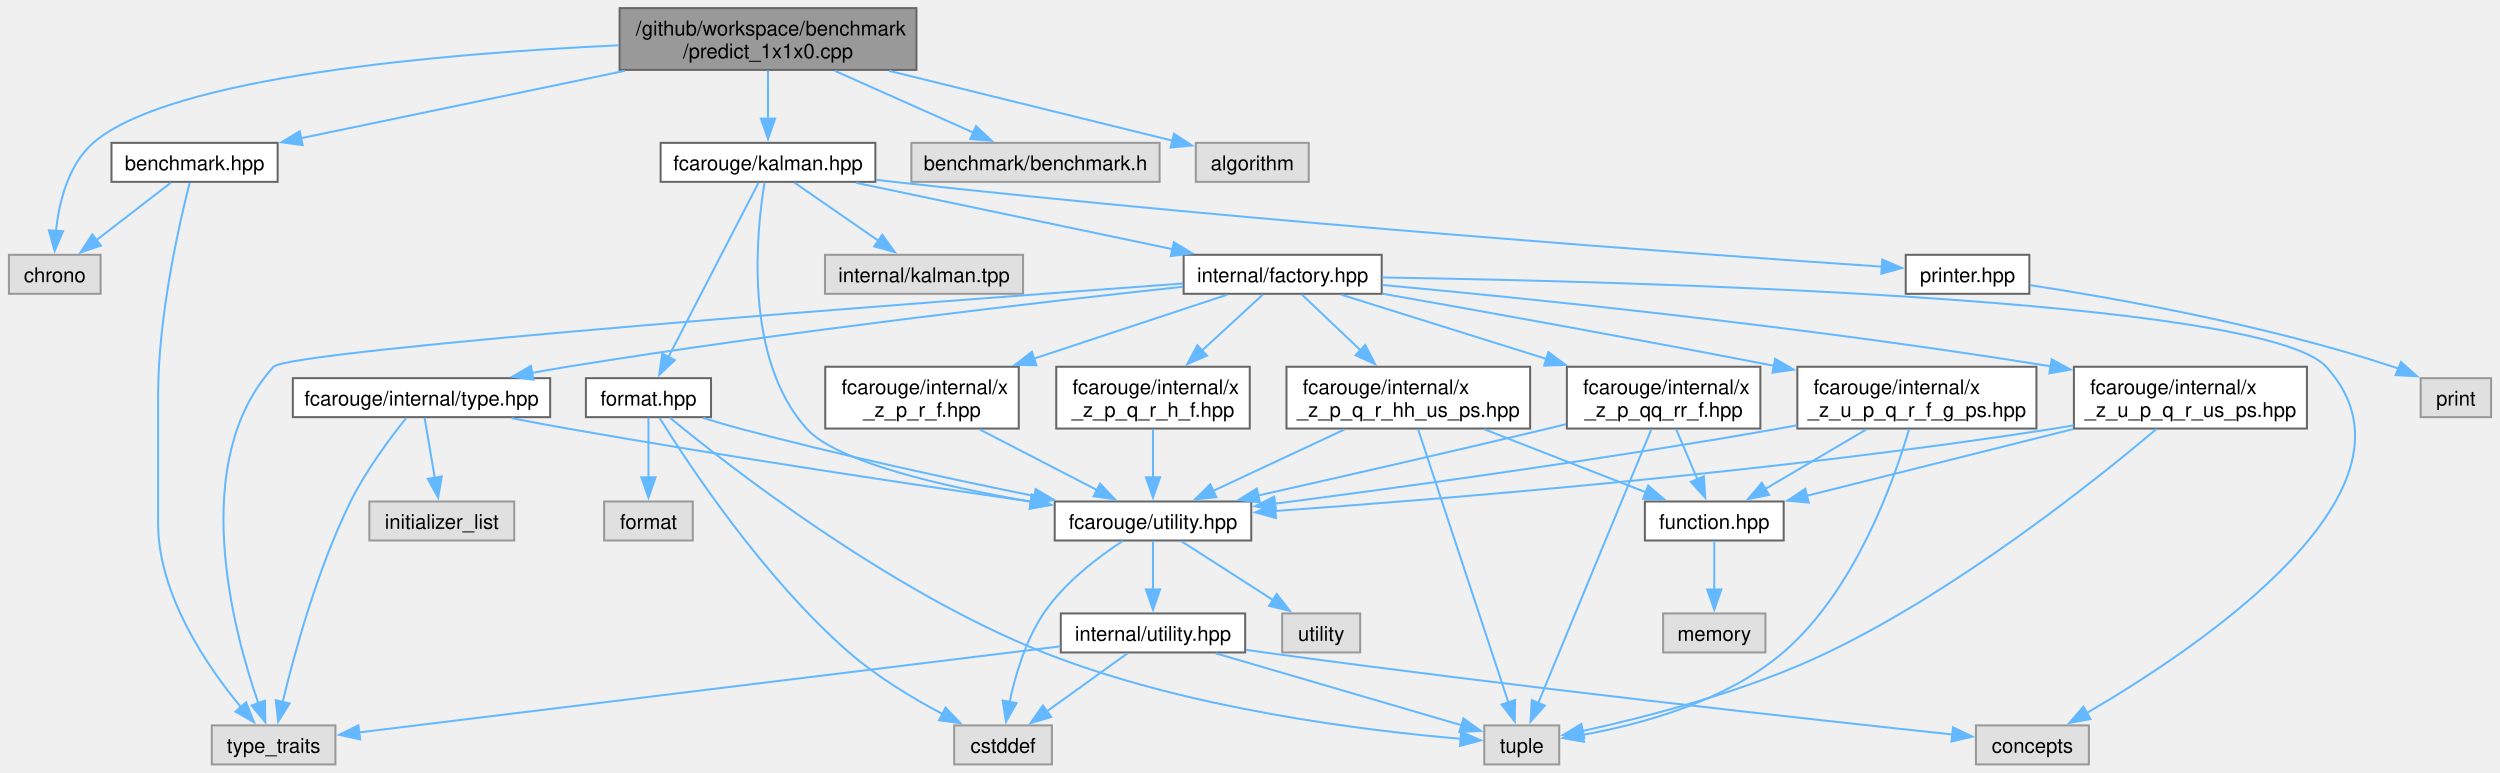
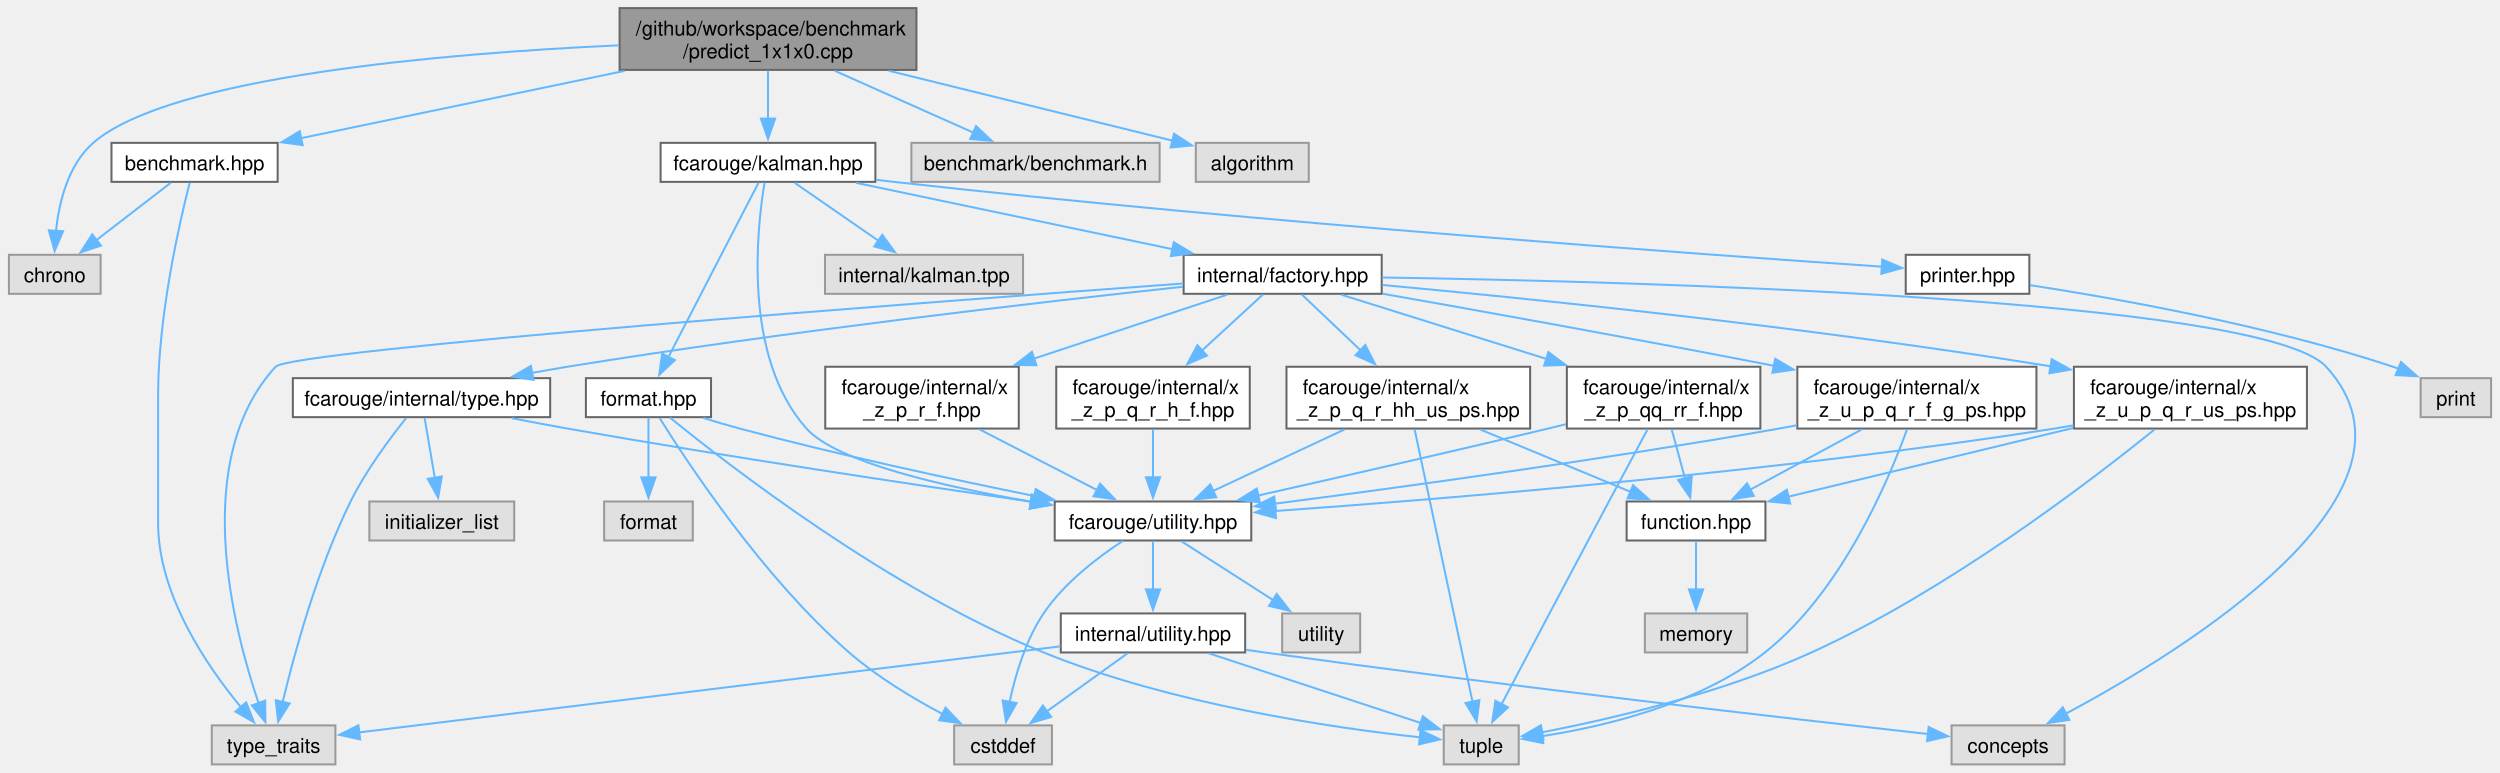
<svg xmlns="http://www.w3.org/2000/svg" xmlns:xlink="http://www.w3.org/1999/xlink" width="1233pt" height="381pt" viewBox="0.00 0.00 1233.00 381.25">
  <g id="graph0" class="graph" transform="scale(1 1) rotate(0) translate(4 377.25)">
    <g id="Node000001" class="node">
      <g id="a_Node000001">
        <a xlink:title=" ">
          <polygon fill="#999999" stroke="#666666" points="447.88,-373.25 301.38,-373.25 301.38,-342.75 447.88,-342.75 447.88,-373.25" />
          <text text-anchor="start" x="309.38" y="-359.75" font-family="Helvetica,sans-Serif" font-size="10.00">/github/workspace/benchmark</text>
          <text text-anchor="middle" x="374.62" y="-348.5" font-family="Helvetica,sans-Serif" font-size="10.00">/predict_1x1x0.cpp</text>
        </a>
      </g>
    </g>
    <g id="Node000002" class="node">
      <g id="a_Node000002">
        <a xlink:href="benchmark_8hpp.xhtml" target="_top" xlink:title="Benchmarking support.">
          <polygon fill="white" stroke="#666666" points="132.62,-306.75 50.62,-306.75 50.62,-287.5 132.62,-287.5 132.62,-306.75" />
          <text text-anchor="middle" x="91.62" y="-293.25" font-family="Helvetica,sans-Serif" font-size="10.00">benchmark.hpp</text>
        </a>
      </g>
    </g>
    <g id="edge1_Node000001_Node000002" class="edge">
      <g id="a_edge1_Node000001_Node000002">
        <a xlink:title=" ">
          <path fill="none" stroke="#63b8ff" d="M303.94,-342.3C254.39,-331.99 189.23,-318.43 144.23,-309.07" />
          <polygon fill="#63b8ff" stroke="#63b8ff" points="144.95,-305.64 134.45,-307.03 143.52,-312.5 144.95,-305.64" />
        </a>
      </g>
    </g>
    <g id="Node000003" class="node">
      <g id="a_Node000003">
        <a xlink:title=" ">
          <polygon fill="#e0e0e0" stroke="#999999" points="45.25,-251.5 0,-251.5 0,-232.25 45.25,-232.25 45.25,-251.5" />
          <text text-anchor="middle" x="22.62" y="-238" font-family="Helvetica,sans-Serif" font-size="10.00">chrono</text>
        </a>
      </g>
    </g>
    <g id="edge51_Node000001_Node000003" class="edge">
      <g id="a_edge51_Node000001_Node000003">
        <a xlink:title=" ">
          <path fill="none" stroke="#63b8ff" d="M300.97,-354.89C214.86,-350.92 79.29,-339.5 41.62,-306.75 29.2,-295.95 24.72,-277.41 23.19,-263.09" />
          <polygon fill="#63b8ff" stroke="#63b8ff" points="26.7,-263.14 22.57,-253.39 19.71,-263.59 26.7,-263.14" />
        </a>
      </g>
    </g>
    <g id="Node000005" class="node">
      <g id="a_Node000005">
        <a xlink:href="kalman_8hpp.xhtml" target="_top" xlink:title="The Kalman filter class and library top-level header.">
          <polygon fill="white" stroke="#666666" points="427.62,-306.75 321.62,-306.75 321.62,-287.5 427.62,-287.5 427.62,-306.75" />
          <text text-anchor="middle" x="374.62" y="-293.25" font-family="Helvetica,sans-Serif" font-size="10.00">fcarouge/kalman.hpp</text>
        </a>
      </g>
    </g>
    <g id="edge4_Node000001_Node000005" class="edge">
      <g id="a_edge4_Node000001_Node000005">
        <a xlink:title=" ">
          <path fill="none" stroke="#63b8ff" d="M374.62,-342.45C374.62,-335.21 374.62,-326.34 374.62,-318.44" />
          <polygon fill="#63b8ff" stroke="#63b8ff" points="378.13,-318.71 374.63,-308.71 371.13,-318.71 378.13,-318.71" />
        </a>
      </g>
    </g>
    <g id="Node000028" class="node">
      <g id="a_Node000028">
        <a xlink:title=" ">
          <polygon fill="#e0e0e0" stroke="#999999" points="567.88,-306.75 445.38,-306.75 445.38,-287.5 567.88,-287.5 567.88,-306.75" />
          <text text-anchor="middle" x="506.62" y="-293.25" font-family="Helvetica,sans-Serif" font-size="10.00">benchmark/benchmark.h</text>
        </a>
      </g>
    </g>
    <g id="edge49_Node000001_Node000028" class="edge">
      <g id="a_edge49_Node000001_Node000028">
        <a xlink:title=" ">
          <path fill="none" stroke="#63b8ff" d="M407.59,-342.3C428.57,-332.94 455.53,-320.91 476.03,-311.77" />
          <polygon fill="#63b8ff" stroke="#63b8ff" points="477.29,-315.04 485,-307.77 474.44,-308.65 477.29,-315.04" />
        </a>
      </g>
    </g>
    <g id="Node000029" class="node">
      <g id="a_Node000029">
        <a xlink:title=" ">
          <polygon fill="#e0e0e0" stroke="#999999" points="641.5,-306.75 585.75,-306.75 585.75,-287.5 641.5,-287.5 641.5,-306.75" />
          <text text-anchor="middle" x="613.62" y="-293.25" font-family="Helvetica,sans-Serif" font-size="10.00">algorithm</text>
        </a>
      </g>
    </g>
    <g id="edge50_Node000001_Node000029" class="edge">
      <g id="a_edge50_Node000001_Node000029">
        <a xlink:title=" ">
          <path fill="none" stroke="#63b8ff" d="M434.32,-342.3C478.05,-331.52 536.17,-317.2 574.22,-307.83" />
          <polygon fill="#63b8ff" stroke="#63b8ff" points="575.01,-311.24 583.88,-305.45 573.33,-304.45 575.01,-311.24" />
        </a>
      </g>
    </g>
    <g id="edge2_Node000002_Node000003" class="edge">
      <g id="a_edge2_Node000002_Node000003">
        <a xlink:title=" ">
          <path fill="none" stroke="#63b8ff" d="M79.92,-287.09C69.85,-279.32 55.08,-267.92 43.06,-258.65" />
          <polygon fill="#63b8ff" stroke="#63b8ff" points="45.41,-256.04 35.36,-252.7 41.13,-261.58 45.41,-256.04" />
        </a>
      </g>
    </g>
    <g id="Node000004" class="node">
      <g id="a_Node000004">
        <a xlink:title=" ">
          <polygon fill="#e0e0e0" stroke="#999999" points="161.12,-19.25 100.12,-19.25 100.12,0 161.12,0 161.12,-19.25" />
          <text text-anchor="middle" x="130.62" y="-5.75" font-family="Helvetica,sans-Serif" font-size="10.00">type_traits</text>
        </a>
      </g>
    </g>
    <g id="edge3_Node000002_Node000004" class="edge">
      <g id="a_edge3_Node000002_Node000004">
        <a xlink:title=" ">
          <path fill="none" stroke="#63b8ff" d="M89.2,-287.03C84.28,-267.8 73.62,-221.51 73.62,-182 73.62,-182 73.62,-182 73.62,-119.12 73.62,-83.67 97.77,-48.41 114.63,-28.1" />
          <polygon fill="#63b8ff" stroke="#63b8ff" points="117.07,-30.63 120.98,-20.79 111.78,-26.05 117.07,-30.63" />
        </a>
      </g>
    </g>
    <g id="Node000006" class="node">
      <g id="a_Node000006">
        <a xlink:href="format_8hpp.xhtml" target="_top" xlink:title="Formatting support for the Kalman filter.">
          <polygon fill="white" stroke="#666666" points="346.5,-190.62 284.75,-190.62 284.75,-171.38 346.5,-171.38 346.5,-190.62" />
          <text text-anchor="middle" x="315.62" y="-177.12" font-family="Helvetica,sans-Serif" font-size="10.00">format.hpp</text>
        </a>
      </g>
    </g>
    <g id="edge5_Node000005_Node000006" class="edge">
      <g id="a_edge5_Node000005_Node000006">
        <a xlink:title=" ">
          <path fill="none" stroke="#63b8ff" d="M370,-287.17C360.43,-268.67 338.31,-225.88 325.43,-200.96" />
          <polygon fill="#63b8ff" stroke="#63b8ff" points="328.63,-199.53 320.93,-192.26 322.41,-202.75 328.63,-199.53" />
        </a>
      </g>
    </g>
    <g id="Node000007" class="node">
      <g id="a_Node000007">
        <a xlink:href="utility_8hpp.xhtml" target="_top" xlink:title="The collection of utilities supporting the library.">
          <polygon fill="white" stroke="#666666" points="613.12,-129.75 516.12,-129.75 516.12,-110.5 613.12,-110.5 613.12,-129.75" />
          <text text-anchor="middle" x="564.62" y="-116.25" font-family="Helvetica,sans-Serif" font-size="10.00">fcarouge/utility.hpp</text>
        </a>
      </g>
    </g>
    <g id="edge47_Node000005_Node000007" class="edge">
      <g id="a_edge47_Node000005_Node000007">
        <a xlink:title=" ">
          <path fill="none" stroke="#63b8ff" d="M372.92,-287.17C369.05,-263.88 362.2,-200.86 393.62,-165.75 408.47,-149.17 461.38,-137.05 504.46,-129.66" />
          <polygon fill="#63b8ff" stroke="#63b8ff" points="504.95,-133.13 514.25,-128.04 503.81,-126.22 504.95,-133.13" />
        </a>
      </g>
    </g>
    <g id="Node000014" class="node">
      <g id="a_Node000014">
        <a xlink:href="factory_8hpp.xhtml" target="_top" xlink:title=" ">
          <polygon fill="white" stroke="#666666" points="677.5,-251.5 579.75,-251.5 579.75,-232.25 677.5,-232.25 677.5,-251.5" />
          <text text-anchor="middle" x="628.62" y="-238" font-family="Helvetica,sans-Serif" font-size="10.00">internal/factory.hpp</text>
        </a>
      </g>
    </g>
    <g id="edge17_Node000005_Node000014" class="edge">
      <g id="a_edge17_Node000005_Node000014">
        <a xlink:title=" ">
          <path fill="none" stroke="#63b8ff" d="M418,-287.03C461.2,-277.98 527.63,-264.05 574.31,-254.26" />
          <polygon fill="#63b8ff" stroke="#63b8ff" points="574.88,-257.72 583.95,-252.24 573.44,-250.87 574.88,-257.72" />
        </a>
      </g>
    </g>
    <g id="Node000025" class="node">
      <g id="a_Node000025">
        <a xlink:href="printer_8hpp.xhtml" target="_top" xlink:title="Filter decoration support for printing operations.">
          <polygon fill="white" stroke="#666666" points="997.12,-251.5 936.12,-251.5 936.12,-232.25 997.12,-232.25 997.12,-251.5" />
          <text text-anchor="middle" x="966.62" y="-238" font-family="Helvetica,sans-Serif" font-size="10.00">printer.hpp</text>
        </a>
      </g>
    </g>
    <g id="edge45_Node000005_Node000025" class="edge">
      <g id="a_edge45_Node000005_Node000025">
        <a xlink:title=" ">
          <path fill="none" stroke="#63b8ff" d="M428.04,-288.51C430.94,-288.15 433.82,-287.81 436.62,-287.5 617.77,-267.29 834.66,-251.72 924.49,-245.64" />
          <polygon fill="#63b8ff" stroke="#63b8ff" points="924.55,-249.15 934.29,-244.98 924.08,-242.16 924.55,-249.15" />
        </a>
      </g>
    </g>
    <g id="Node000027" class="node">
      <g id="a_Node000027">
        <a xlink:title=" ">
          <polygon fill="#e0e0e0" stroke="#999999" points="500.5,-251.5 402.75,-251.5 402.75,-232.25 500.5,-232.25 500.5,-251.5" />
          <text text-anchor="middle" x="451.62" y="-238" font-family="Helvetica,sans-Serif" font-size="10.00">internal/kalman.tpp</text>
        </a>
      </g>
    </g>
    <g id="edge48_Node000005_Node000027" class="edge">
      <g id="a_edge48_Node000005_Node000027">
        <a xlink:title=" ">
          <path fill="none" stroke="#63b8ff" d="M387.69,-287.09C399.08,-279.21 415.85,-267.61 429.36,-258.27" />
          <polygon fill="#63b8ff" stroke="#63b8ff" points="431.02,-261.38 437.25,-252.81 427.04,-255.62 431.02,-261.38" />
        </a>
      </g>
    </g>
    <g id="edge6_Node000006_Node000007" class="edge">
      <g id="a_edge6_Node000006_Node000007">
        <a xlink:title=" ">
          <path fill="none" stroke="#63b8ff" d="M342.63,-171.01C348.53,-169.17 354.77,-167.31 360.62,-165.75 409.29,-152.75 465.22,-140.72 506.19,-132.43" />
          <polygon fill="#63b8ff" stroke="#63b8ff" points="506.74,-135.89 515.85,-130.49 505.36,-129.03 506.74,-135.89" />
        </a>
      </g>
    </g>
    <g id="Node000010" class="node">
      <g id="a_Node000010">
        <a xlink:title=" ">
          <polygon fill="#e0e0e0" stroke="#999999" points="514.75,-19.25 466.5,-19.25 466.5,0 514.75,0 514.75,-19.25" />
          <text text-anchor="middle" x="490.62" y="-5.75" font-family="Helvetica,sans-Serif" font-size="10.00">cstddef</text>
        </a>
      </g>
    </g>
    <g id="edge14_Node000006_Node000010" class="edge">
      <g id="a_edge14_Node000006_Node000010">
        <a xlink:title=" ">
          <path fill="none" stroke="#63b8ff" d="M321.15,-170.91C334.83,-148.94 372.26,-92.07 414.62,-55.25 428.47,-43.22 446.02,-32.67 460.76,-24.85" />
          <polygon fill="#63b8ff" stroke="#63b8ff" points="462.25,-28.02 469.56,-20.35 459.07,-21.79 462.25,-28.02" />
        </a>
      </g>
    </g>
    <g id="Node000011" class="node">
      <g id="a_Node000011">
        <a xlink:title=" ">
-           <polygon fill="#e0e0e0" stroke="#999999" points="765.12,-19.25 728.12,-19.25 728.12,0 765.12,0 765.12,-19.25" />
-           <text text-anchor="middle" x="746.62" y="-5.75" font-family="Helvetica,sans-Serif" font-size="10.00">tuple</text>
+           <polygon fill="#e0e0e0" stroke="#999999" points="745.12,-19.25 708.12,-19.25 708.12,0 745.12,0 745.12,-19.25" />
+           <text text-anchor="middle" x="726.62" y="-5.75" font-family="Helvetica,sans-Serif" font-size="10.00">tuple</text>
        </a>
      </g>
    </g>
    <g id="edge16_Node000006_Node000011" class="edge">
      <g id="a_edge16_Node000006_Node000011">
        <a xlink:title=" ">
-           <path fill="none" stroke="#63b8ff" d="M326.23,-171.08C354.3,-147.96 433.68,-85.81 510.62,-55.25 581.24,-27.21 670.9,-16.48 716.71,-12.62" />
-           <polygon fill="#63b8ff" stroke="#63b8ff" points="716.69,-16.13 726.39,-11.86 716.15,-9.15 716.69,-16.13" />
+           <path fill="none" stroke="#63b8ff" d="M326.26,-171.15C354.4,-148.22 433.94,-86.45 510.62,-55.25 573.87,-29.52 653.81,-17.98 696.5,-13.35" />
+           <polygon fill="#63b8ff" stroke="#63b8ff" points="696.66,-16.85 706.25,-12.35 695.94,-9.89 696.66,-16.85" />
        </a>
      </g>
    </g>
    <g id="Node000013" class="node">
      <g id="a_Node000013">
        <a xlink:title=" ">
          <polygon fill="#e0e0e0" stroke="#999999" points="337.5,-129.75 293.75,-129.75 293.75,-110.5 337.5,-110.5 337.5,-129.75" />
          <text text-anchor="middle" x="315.62" y="-116.25" font-family="Helvetica,sans-Serif" font-size="10.00">format</text>
        </a>
      </g>
    </g>
    <g id="edge15_Node000006_Node000013" class="edge">
      <g id="a_edge15_Node000006_Node000013">
        <a xlink:title=" ">
          <path fill="none" stroke="#63b8ff" d="M315.62,-171.06C315.62,-163.28 315.62,-151.7 315.62,-141.66" />
          <polygon fill="#63b8ff" stroke="#63b8ff" points="319.13,-141.66 315.63,-131.66 312.13,-141.66 319.13,-141.66" />
        </a>
      </g>
    </g>
    <g id="Node000008" class="node">
      <g id="a_Node000008">
        <a xlink:href="internal_2utility_8hpp.xhtml" target="_top" xlink:title=" ">
          <polygon fill="white" stroke="#666666" points="610.12,-74.5 519.12,-74.5 519.12,-55.25 610.12,-55.25 610.12,-74.5" />
          <text text-anchor="middle" x="564.62" y="-61" font-family="Helvetica,sans-Serif" font-size="10.00">internal/utility.hpp</text>
        </a>
      </g>
    </g>
    <g id="edge7_Node000007_Node000008" class="edge">
      <g id="a_edge7_Node000007_Node000008">
        <a xlink:title=" ">
          <path fill="none" stroke="#63b8ff" d="M564.62,-110.33C564.62,-103.82 564.62,-94.67 564.62,-86.37" />
          <polygon fill="#63b8ff" stroke="#63b8ff" points="568.13,-86.37 564.63,-76.37 561.13,-86.37 568.13,-86.37" />
        </a>
      </g>
    </g>
    <g id="edge12_Node000007_Node000010" class="edge">
      <g id="a_edge12_Node000007_Node000010">
        <a xlink:title=" ">
          <path fill="none" stroke="#63b8ff" d="M549.75,-110.3C537.59,-102.36 520.8,-89.64 510.62,-74.5 501.78,-61.34 496.68,-44.07 493.85,-30.81" />
          <polygon fill="#63b8ff" stroke="#63b8ff" points="497.31,-30.27 492.06,-21.07 490.43,-31.54 497.31,-30.27" />
        </a>
      </g>
    </g>
    <g id="Node000012" class="node">
      <g id="a_Node000012">
        <a xlink:title=" ">
          <polygon fill="#e0e0e0" stroke="#999999" points="666.88,-74.5 628.38,-74.5 628.38,-55.25 666.88,-55.25 666.88,-74.5" />
          <text text-anchor="middle" x="647.62" y="-61" font-family="Helvetica,sans-Serif" font-size="10.00">utility</text>
        </a>
      </g>
    </g>
    <g id="edge13_Node000007_Node000012" class="edge">
      <g id="a_edge13_Node000007_Node000012">
        <a xlink:title=" ">
          <path fill="none" stroke="#63b8ff" d="M578.7,-110.09C591.11,-102.14 609.42,-90.39 624.05,-81" />
          <polygon fill="#63b8ff" stroke="#63b8ff" points="625.68,-84.12 632.2,-75.77 621.9,-78.22 625.68,-84.12" />
        </a>
      </g>
    </g>
    <g id="edge11_Node000008_Node000004" class="edge">
      <g id="a_edge11_Node000008_Node000004">
        <a xlink:title=" ">
          <path fill="none" stroke="#63b8ff" d="M519,-58.28C434.47,-47.91 254.69,-25.85 172.82,-15.8" />
          <polygon fill="#63b8ff" stroke="#63b8ff" points="173.33,-12.34 162.98,-14.59 172.48,-19.29 173.33,-12.34" />
        </a>
      </g>
    </g>
    <g id="Node000009" class="node">
      <g id="a_Node000009">
        <a xlink:title=" ">
-           <polygon fill="#e0e0e0" stroke="#999999" points="1026.5,-19.25 970.75,-19.25 970.75,0 1026.5,0 1026.5,-19.25" />
-           <text text-anchor="middle" x="998.62" y="-5.75" font-family="Helvetica,sans-Serif" font-size="10.00">concepts</text>
+           <polygon fill="#e0e0e0" stroke="#999999" points="1014.5,-19.25 958.75,-19.25 958.75,0 1014.5,0 1014.5,-19.25" />
+           <text text-anchor="middle" x="986.62" y="-5.75" font-family="Helvetica,sans-Serif" font-size="10.00">concepts</text>
        </a>
      </g>
    </g>
    <g id="edge8_Node000008_Node000009" class="edge">
      <g id="a_edge8_Node000008_Node000009">
        <a xlink:title=" ">
-           <path fill="none" stroke="#63b8ff" d="M610.52,-56.54C613.6,-56.09 616.66,-55.66 619.62,-55.25 743.41,-38.26 890.5,-22.09 959.38,-14.74" />
-           <polygon fill="#63b8ff" stroke="#63b8ff" points="959.45,-18.26 969.02,-13.72 958.71,-11.3 959.45,-18.26" />
+           <path fill="none" stroke="#63b8ff" d="M610.52,-56.56C613.6,-56.1 616.66,-55.66 619.62,-55.25 738.67,-38.68 879.92,-22.48 947.2,-14.97" />
+           <polygon fill="#63b8ff" stroke="#63b8ff" points="947.44,-18.46 956.99,-13.88 946.67,-11.5 947.44,-18.46" />
        </a>
      </g>
    </g>
    <g id="edge9_Node000008_Node000010" class="edge">
      <g id="a_edge9_Node000008_Node000010">
        <a xlink:title=" ">
          <path fill="none" stroke="#63b8ff" d="M552.07,-54.84C541.16,-46.99 525.12,-35.45 512.16,-26.12" />
          <polygon fill="#63b8ff" stroke="#63b8ff" points="514.38,-23.41 504.22,-20.41 510.29,-29.09 514.38,-23.41" />
        </a>
      </g>
    </g>
    <g id="edge10_Node000008_Node000011" class="edge">
      <g id="a_edge10_Node000008_Node000011">
        <a xlink:title=" ">
-           <path fill="none" stroke="#63b8ff" d="M595.5,-54.84C629.43,-44.91 683.54,-29.08 716.98,-19.3" />
-           <polygon fill="#63b8ff" stroke="#63b8ff" points="717.81,-22.7 726.42,-16.54 715.84,-15.99 717.81,-22.7" />
+           <path fill="none" stroke="#63b8ff" d="M592.11,-54.84C621.24,-45.26 667.1,-30.19 697.02,-20.36" />
+           <polygon fill="#63b8ff" stroke="#63b8ff" points="697.8,-23.79 706.2,-17.34 695.61,-17.14 697.8,-23.79" />
        </a>
      </g>
    </g>
    <g id="edge44_Node000014_Node000004" class="edge">
      <g id="a_edge44_Node000014_Node000004">
        <a xlink:title=" ">
-           <path fill="none" stroke="#63b8ff" d="M579.47,-237.34C455.27,-228.31 138.16,-204.49 130.62,-196.25 88.44,-150.11 110.19,-67.3 123.2,-29.89" />
-           <polygon fill="#63b8ff" stroke="#63b8ff" points="126.35,-31.46 126.51,-20.87 119.78,-29.06 126.35,-31.46" />
+           <path fill="none" stroke="#63b8ff" d="M579.57,-237.34C455.62,-228.3 139.16,-204.45 131.62,-196.25 89.31,-150.22 110.56,-67.35 123.33,-29.91" />
+           <polygon fill="#63b8ff" stroke="#63b8ff" points="126.49,-31.48 126.57,-20.88 119.9,-29.11 126.49,-31.48" />
        </a>
      </g>
    </g>
    <g id="edge43_Node000014_Node000009" class="edge">
      <g id="a_edge43_Node000014_Node000009">
        <a xlink:title=" ">
-           <path fill="none" stroke="#63b8ff" d="M677.65,-240.31C800.23,-238.39 1112.5,-230.19 1143.62,-196.25 1198.54,-136.37 1080.86,-57.62 1025.43,-25.36" />
-           <polygon fill="#63b8ff" stroke="#63b8ff" points="1027.28,-22.39 1016.86,-20.47 1023.81,-28.47 1027.28,-22.39" />
+           <path fill="none" stroke="#63b8ff" d="M677.65,-240.31C800.23,-238.39 1112.5,-230.19 1143.62,-196.25 1200.41,-134.33 1073.97,-56.48 1014.91,-24.9" />
+           <polygon fill="#63b8ff" stroke="#63b8ff" points="1016.87,-21.98 1006.39,-20.43 1013.62,-28.18 1016.87,-21.98" />
        </a>
      </g>
    </g>
    <g id="Node000015" class="node">
      <g id="a_Node000015">
        <a xlink:href="type_8hpp.xhtml" target="_top" xlink:title=" ">
          <polygon fill="white" stroke="#666666" points="267.12,-190.62 140.12,-190.62 140.12,-171.38 267.12,-171.38 267.12,-190.62" />
          <text text-anchor="middle" x="203.62" y="-177.12" font-family="Helvetica,sans-Serif" font-size="10.00">fcarouge/internal/type.hpp</text>
        </a>
      </g>
    </g>
    <g id="edge18_Node000014_Node000015" class="edge">
      <g id="a_edge18_Node000014_Node000015">
        <a xlink:title=" ">
          <path fill="none" stroke="#63b8ff" d="M579.36,-235.74C510.99,-228.37 383.56,-213.73 275.62,-196.25 269.95,-195.33 264.04,-194.29 258.16,-193.21" />
          <polygon fill="#63b8ff" stroke="#63b8ff" points="258.9,-189.79 248.43,-191.36 257.6,-196.66 258.9,-189.79" />
        </a>
      </g>
    </g>
    <g id="Node000017" class="node">
      <g id="a_Node000017">
        <a xlink:href="x__z__p__q__r__h__f_8hpp.xhtml" target="_top" xlink:title=" ">
          <polygon fill="white" stroke="#666666" points="612.38,-196.25 516.88,-196.25 516.88,-165.75 612.38,-165.75 612.38,-196.25" />
          <text text-anchor="start" x="524.88" y="-182.75" font-family="Helvetica,sans-Serif" font-size="10.00">fcarouge/internal/x</text>
          <text text-anchor="middle" x="564.62" y="-171.5" font-family="Helvetica,sans-Serif" font-size="10.00">_z_p_q_r_h_f.hpp</text>
        </a>
      </g>
    </g>
    <g id="edge22_Node000014_Node000017" class="edge">
      <g id="a_edge22_Node000014_Node000017">
        <a xlink:title=" ">
          <path fill="none" stroke="#63b8ff" d="M618.9,-231.93C610.93,-224.59 599.28,-213.88 588.82,-204.26" />
          <polygon fill="#63b8ff" stroke="#63b8ff" points="591.27,-201.75 581.54,-197.56 586.53,-206.9 591.27,-201.75" />
        </a>
      </g>
    </g>
    <g id="Node000018" class="node">
      <g id="a_Node000018">
        <a xlink:href="x__z__p__q__r__hh__us__ps_8hpp.xhtml" target="_top" xlink:title=" ">
          <polygon fill="white" stroke="#666666" points="750.75,-196.25 630.5,-196.25 630.5,-165.75 750.75,-165.75 750.75,-196.25" />
          <text text-anchor="start" x="638.5" y="-182.75" font-family="Helvetica,sans-Serif" font-size="10.00">fcarouge/internal/x</text>
          <text text-anchor="middle" x="690.62" y="-171.5" font-family="Helvetica,sans-Serif" font-size="10.00">_z_p_q_r_hh_us_ps.hpp</text>
        </a>
      </g>
    </g>
    <g id="edge24_Node000014_Node000018" class="edge">
      <g id="a_edge24_Node000014_Node000018">
        <a xlink:title=" ">
          <path fill="none" stroke="#63b8ff" d="M638.04,-231.93C645.77,-224.59 657.05,-213.88 667.18,-204.26" />
          <polygon fill="#63b8ff" stroke="#63b8ff" points="669.38,-207 674.22,-197.57 664.56,-201.92 669.38,-207" />
        </a>
      </g>
    </g>
    <g id="Node000021" class="node">
      <g id="a_Node000021">
        <a xlink:href="x__z__p__qq__rr__f_8hpp.xhtml" target="_top" xlink:title=" ">
          <polygon fill="white" stroke="#666666" points="864.38,-196.25 768.88,-196.25 768.88,-165.75 864.38,-165.75 864.38,-196.25" />
          <text text-anchor="start" x="776.88" y="-182.75" font-family="Helvetica,sans-Serif" font-size="10.00">fcarouge/internal/x</text>
          <text text-anchor="middle" x="816.62" y="-171.5" font-family="Helvetica,sans-Serif" font-size="10.00">_z_p_qq_rr_f.hpp</text>
        </a>
      </g>
    </g>
    <g id="edge29_Node000014_Node000021" class="edge">
      <g id="a_edge29_Node000014_Node000021">
        <a xlink:title=" ">
          <path fill="none" stroke="#63b8ff" d="M657.59,-231.8C684.54,-223.36 725.49,-210.54 759.08,-200.02" />
          <polygon fill="#63b8ff" stroke="#63b8ff" points="759.76,-203.48 768.26,-197.15 757.67,-196.8 759.76,-203.48" />
        </a>
      </g>
    </g>
    <g id="Node000022" class="node">
      <g id="a_Node000022">
        <a xlink:href="x__z__p__r__f_8hpp.xhtml" target="_top" xlink:title=" ">
          <polygon fill="white" stroke="#666666" points="498.38,-196.25 402.88,-196.25 402.88,-165.75 498.38,-165.75 498.38,-196.25" />
          <text text-anchor="start" x="410.88" y="-182.75" font-family="Helvetica,sans-Serif" font-size="10.00">fcarouge/internal/x</text>
          <text text-anchor="middle" x="450.62" y="-171.5" font-family="Helvetica,sans-Serif" font-size="10.00">_z_p_r_f.hpp</text>
        </a>
      </g>
    </g>
    <g id="edge33_Node000014_Node000022" class="edge">
      <g id="a_edge33_Node000014_Node000022">
        <a xlink:title=" ">
          <path fill="none" stroke="#63b8ff" d="M601.2,-231.8C575.9,-223.44 537.59,-210.76 505.94,-200.29" />
          <polygon fill="#63b8ff" stroke="#63b8ff" points="507.08,-196.99 496.49,-197.17 504.88,-203.63 507.08,-196.99" />
        </a>
      </g>
    </g>
    <g id="Node000023" class="node">
      <g id="a_Node000023">
        <a xlink:href="x__z__u__p__q__r__f__g__ps_8hpp.xhtml" target="_top" xlink:title=" ">
          <polygon fill="white" stroke="#666666" points="1000.62,-196.25 882.62,-196.25 882.62,-165.75 1000.62,-165.75 1000.62,-196.25" />
          <text text-anchor="start" x="890.62" y="-182.75" font-family="Helvetica,sans-Serif" font-size="10.00">fcarouge/internal/x</text>
          <text text-anchor="middle" x="941.62" y="-171.5" font-family="Helvetica,sans-Serif" font-size="10.00">_z_u_p_q_r_f_g_ps.hpp</text>
        </a>
      </g>
    </g>
    <g id="edge35_Node000014_Node000023" class="edge">
      <g id="a_edge35_Node000014_Node000023">
        <a xlink:title=" ">
          <path fill="none" stroke="#63b8ff" d="M677.97,-232.28C725.08,-223.99 798.36,-210.86 871.11,-196.71" />
          <polygon fill="#63b8ff" stroke="#63b8ff" points="871.68,-200.17 880.82,-194.82 870.33,-193.3 871.68,-200.17" />
        </a>
      </g>
    </g>
    <g id="Node000024" class="node">
      <g id="a_Node000024">
        <a xlink:href="x__z__u__p__q__r__us__ps_8hpp.xhtml" target="_top" xlink:title=" ">
          <polygon fill="white" stroke="#666666" points="1134.12,-196.25 1019.12,-196.25 1019.12,-165.75 1134.12,-165.75 1134.12,-196.25" />
          <text text-anchor="start" x="1027.12" y="-182.75" font-family="Helvetica,sans-Serif" font-size="10.00">fcarouge/internal/x</text>
          <text text-anchor="middle" x="1076.62" y="-171.5" font-family="Helvetica,sans-Serif" font-size="10.00">_z_u_p_q_r_us_ps.hpp</text>
        </a>
      </g>
    </g>
    <g id="edge39_Node000014_Node000024" class="edge">
      <g id="a_edge39_Node000014_Node000024">
        <a xlink:title=" ">
          <path fill="none" stroke="#63b8ff" d="M677.85,-236.59C748.51,-230.1 883,-216.56 1007.69,-196.46" />
          <polygon fill="#63b8ff" stroke="#63b8ff" points="1008.15,-199.93 1017.45,-194.87 1007.02,-193.02 1008.15,-199.93" />
        </a>
      </g>
    </g>
    <g id="edge21_Node000015_Node000004" class="edge">
      <g id="a_edge21_Node000015_Node000004">
        <a xlink:title=" ">
          <path fill="none" stroke="#63b8ff" d="M196.02,-170.9C188.24,-161.21 176.25,-145.19 168.62,-129.75 152.26,-96.6 140.85,-54.83 135.05,-30.59" />
          <polygon fill="#63b8ff" stroke="#63b8ff" points="138.52,-30.08 132.87,-21.12 131.7,-31.65 138.52,-30.08" />
        </a>
      </g>
    </g>
    <g id="edge19_Node000015_Node000007" class="edge">
      <g id="a_edge19_Node000015_Node000007">
        <a xlink:title=" ">
          <path fill="none" stroke="#63b8ff" d="M248.12,-170.89C257.21,-169.11 266.71,-167.32 275.62,-165.75 354.49,-151.86 445.89,-138.15 504.43,-129.66" />
          <polygon fill="#63b8ff" stroke="#63b8ff" points="504.79,-133.15 514.19,-128.26 503.79,-126.22 504.79,-133.15" />
        </a>
      </g>
    </g>
    <g id="Node000016" class="node">
      <g id="a_Node000016">
        <a xlink:title=" ">
          <polygon fill="#e0e0e0" stroke="#999999" points="249.38,-129.75 177.88,-129.75 177.88,-110.5 249.38,-110.5 249.38,-129.75" />
          <text text-anchor="middle" x="213.62" y="-116.25" font-family="Helvetica,sans-Serif" font-size="10.00">initializer_list</text>
        </a>
      </g>
    </g>
    <g id="edge20_Node000015_Node000016" class="edge">
      <g id="a_edge20_Node000015_Node000016">
        <a xlink:title=" ">
          <path fill="none" stroke="#63b8ff" d="M205.14,-171.06C206.48,-163.19 208.47,-151.45 210.19,-141.32" />
          <polygon fill="#63b8ff" stroke="#63b8ff" points="213.61,-142.09 211.84,-131.64 206.71,-140.92 213.61,-142.09" />
        </a>
      </g>
    </g>
    <g id="edge23_Node000017_Node000007" class="edge">
      <g id="a_edge23_Node000017_Node000007">
        <a xlink:title=" ">
          <path fill="none" stroke="#63b8ff" d="M564.62,-165.45C564.62,-158.21 564.62,-149.34 564.62,-141.44" />
          <polygon fill="#63b8ff" stroke="#63b8ff" points="568.13,-141.71 564.63,-131.71 561.13,-141.71 568.13,-141.71" />
        </a>
      </g>
    </g>
    <g id="edge25_Node000018_Node000007" class="edge">
      <g id="a_edge25_Node000018_Node000007">
        <a xlink:title=" ">
          <path fill="none" stroke="#63b8ff" d="M659.15,-165.3C639.32,-156.03 613.87,-144.13 594.37,-135.02" />
          <polygon fill="#63b8ff" stroke="#63b8ff" points="595.86,-131.86 585.32,-130.79 592.9,-138.2 595.86,-131.86" />
        </a>
      </g>
    </g>
    <g id="edge28_Node000018_Node000011" class="edge">
      <g id="a_edge28_Node000018_Node000011">
        <a xlink:title=" ">
-           <path fill="none" stroke="#63b8ff" d="M695.5,-165.27C705.59,-134.74 728.79,-64.58 740.13,-30.26" />
-           <polygon fill="#63b8ff" stroke="#63b8ff" points="743.32,-31.77 743.14,-21.17 736.68,-29.57 743.32,-31.77" />
+           <path fill="none" stroke="#63b8ff" d="M693.76,-165.27C700.22,-134.87 715.03,-65.19 722.36,-30.71" />
+           <polygon fill="#63b8ff" stroke="#63b8ff" points="725.72,-31.72 724.37,-21.22 718.87,-30.27 725.72,-31.72" />
        </a>
      </g>
    </g>
    <g id="Node000019" class="node">
      <g id="a_Node000019">
        <a xlink:href="function_8hpp.xhtml" target="_top" xlink:title=" ">
-           <polygon fill="white" stroke="#666666" points="875.88,-129.75 807.38,-129.75 807.38,-110.5 875.88,-110.5 875.88,-129.75" />
-           <text text-anchor="middle" x="841.62" y="-116.25" font-family="Helvetica,sans-Serif" font-size="10.00">function.hpp</text>
+           <polygon fill="white" stroke="#666666" points="866.88,-129.75 798.38,-129.75 798.38,-110.5 866.88,-110.5 866.88,-129.75" />
+           <text text-anchor="middle" x="832.62" y="-116.25" font-family="Helvetica,sans-Serif" font-size="10.00">function.hpp</text>
        </a>
      </g>
    </g>
    <g id="edge26_Node000018_Node000019" class="edge">
      <g id="a_edge26_Node000018_Node000019">
        <a xlink:title=" ">
-           <path fill="none" stroke="#63b8ff" d="M728.34,-165.3C752.77,-155.77 784.32,-143.47 807.92,-134.27" />
-           <polygon fill="#63b8ff" stroke="#63b8ff" points="809.01,-137.6 817.06,-130.7 806.47,-131.08 809.01,-137.6" />
+           <path fill="none" stroke="#63b8ff" d="M726.09,-165.3C748.86,-155.85 778.2,-143.69 800.32,-134.52" />
+           <polygon fill="#63b8ff" stroke="#63b8ff" points="801.55,-137.8 809.45,-130.73 798.87,-131.33 801.55,-137.8" />
        </a>
      </g>
    </g>
    <g id="Node000020" class="node">
      <g id="a_Node000020">
        <a xlink:title=" ">
-           <polygon fill="#e0e0e0" stroke="#999999" points="866.88,-74.5 816.38,-74.5 816.38,-55.25 866.88,-55.25 866.88,-74.5" />
-           <text text-anchor="middle" x="841.62" y="-61" font-family="Helvetica,sans-Serif" font-size="10.00">memory</text>
+           <polygon fill="#e0e0e0" stroke="#999999" points="857.88,-74.5 807.38,-74.5 807.38,-55.25 857.88,-55.25 857.88,-74.5" />
+           <text text-anchor="middle" x="832.62" y="-61" font-family="Helvetica,sans-Serif" font-size="10.00">memory</text>
        </a>
      </g>
    </g>
    <g id="edge27_Node000019_Node000020" class="edge">
      <g id="a_edge27_Node000019_Node000020">
        <a xlink:title=" ">
-           <path fill="none" stroke="#63b8ff" d="M841.62,-110.33C841.62,-103.82 841.62,-94.67 841.62,-86.37" />
-           <polygon fill="#63b8ff" stroke="#63b8ff" points="845.13,-86.37 841.63,-76.37 838.13,-86.37 845.13,-86.37" />
+           <path fill="none" stroke="#63b8ff" d="M832.62,-110.33C832.62,-103.82 832.62,-94.67 832.62,-86.37" />
+           <polygon fill="#63b8ff" stroke="#63b8ff" points="836.13,-86.37 832.63,-76.37 829.13,-86.37 836.13,-86.37" />
        </a>
      </g>
    </g>
    <g id="edge30_Node000021_Node000007" class="edge">
      <g id="a_edge30_Node000021_Node000007">
        <a xlink:title=" ">
          <path fill="none" stroke="#63b8ff" d="M768.44,-167.88C765.46,-167.15 762.5,-166.44 759.62,-165.75 711.21,-154.16 655.87,-141.56 616.55,-132.71" />
          <polygon fill="#63b8ff" stroke="#63b8ff" points="617.39,-129.31 606.87,-130.54 615.86,-136.14 617.39,-129.31" />
        </a>
      </g>
    </g>
    <g id="edge32_Node000021_Node000011" class="edge">
      <g id="a_edge32_Node000021_Node000011">
        <a xlink:title=" ">
-           <path fill="none" stroke="#63b8ff" d="M810.54,-165.27C797.92,-134.74 768.92,-64.58 754.74,-30.26" />
-           <polygon fill="#63b8ff" stroke="#63b8ff" points="758.02,-29.04 750.97,-21.13 751.55,-31.71 758.02,-29.04" />
+           <path fill="none" stroke="#63b8ff" d="M808.8,-165.5C803.4,-155.47 796.05,-141.81 789.62,-129.75 770.8,-94.44 749.01,-53.15 736.62,-29.62" />
+           <polygon fill="#63b8ff" stroke="#63b8ff" points="739.81,-28.16 732.05,-20.94 733.61,-31.42 739.81,-28.16" />
        </a>
      </g>
    </g>
    <g id="edge31_Node000021_Node000019" class="edge">
      <g id="a_edge31_Node000021_Node000019">
        <a xlink:title=" ">
-           <path fill="none" stroke="#63b8ff" d="M822.8,-165.45C825.99,-157.95 829.92,-148.7 833.36,-140.6" />
-           <polygon fill="#63b8ff" stroke="#63b8ff" points="836.49,-142.17 837.18,-131.59 830.05,-139.43 836.49,-142.17" />
+           <path fill="none" stroke="#63b8ff" d="M820.58,-165.45C822.57,-158.12 825.02,-149.12 827.18,-141.16" />
+           <polygon fill="#63b8ff" stroke="#63b8ff" points="830.52,-142.23 829.76,-131.66 823.76,-140.39 830.52,-142.23" />
        </a>
      </g>
    </g>
    <g id="edge34_Node000022_Node000007" class="edge">
      <g id="a_edge34_Node000022_Node000007">
        <a xlink:title=" ">
          <path fill="none" stroke="#63b8ff" d="M479.1,-165.3C496.79,-156.16 519.43,-144.47 536.97,-135.41" />
          <polygon fill="#63b8ff" stroke="#63b8ff" points="538.52,-138.55 545.8,-130.85 535.31,-132.33 538.52,-138.55" />
        </a>
      </g>
    </g>
    <g id="edge36_Node000023_Node000007" class="edge">
      <g id="a_edge36_Node000023_Node000007">
        <a xlink:title=" ">
          <path fill="none" stroke="#63b8ff" d="M882.33,-167.34C879.39,-166.79 876.48,-166.25 873.62,-165.75 787.45,-150.51 687.07,-136.75 624.68,-128.66" />
          <polygon fill="#63b8ff" stroke="#63b8ff" points="625.35,-125.21 614.98,-127.4 624.45,-132.16 625.35,-125.21" />
        </a>
      </g>
    </g>
    <g id="edge38_Node000023_Node000011" class="edge">
      <g id="a_edge38_Node000023_Node000011">
        <a xlink:title=" ">
-           <path fill="none" stroke="#63b8ff" d="M937.77,-165.44C930.21,-139.59 910.97,-85.55 875.62,-55.25 847.29,-30.96 804.99,-19.67 776.64,-14.57" />
-           <polygon fill="#63b8ff" stroke="#63b8ff" points="777.35,-11.14 766.91,-12.99 776.22,-18.05 777.35,-11.14" />
+           <path fill="none" stroke="#63b8ff" d="M936.75,-165.34C927.36,-139.32 904.29,-85.03 866.62,-55.25 834.3,-29.69 787.02,-18.62 756.53,-13.93" />
+           <polygon fill="#63b8ff" stroke="#63b8ff" points="757.24,-10.49 746.85,-12.59 756.28,-17.43 757.24,-10.49" />
        </a>
      </g>
    </g>
    <g id="edge37_Node000023_Node000019" class="edge">
      <g id="a_edge37_Node000023_Node000019">
        <a xlink:title=" ">
-           <path fill="none" stroke="#63b8ff" d="M916.65,-165.3C901.42,-156.33 882.02,-144.91 866.76,-135.92" />
-           <polygon fill="#63b8ff" stroke="#63b8ff" points="868.66,-132.98 858.27,-130.92 865.11,-139.01 868.66,-132.98" />
+           <path fill="none" stroke="#63b8ff" d="M914.4,-165.3C897.48,-156.16 875.84,-144.47 859.07,-135.41" />
+           <polygon fill="#63b8ff" stroke="#63b8ff" points="861.13,-132.55 850.67,-130.87 857.81,-138.71 861.13,-132.55" />
        </a>
      </g>
    </g>
    <g id="edge40_Node000024_Node000007" class="edge">
      <g id="a_edge40_Node000024_Node000007">
        <a xlink:title=" ">
          <path fill="none" stroke="#63b8ff" d="M1018.96,-167.32C1015.81,-166.75 1012.68,-166.23 1009.62,-165.75 872.84,-144.41 710.72,-131.15 624.91,-125.06" />
          <polygon fill="#63b8ff" stroke="#63b8ff" points="625.31,-121.58 615.09,-124.38 624.82,-128.57 625.31,-121.58" />
        </a>
      </g>
    </g>
    <g id="edge42_Node000024_Node000011" class="edge">
      <g id="a_edge42_Node000024_Node000011">
        <a xlink:title=" ">
-           <path fill="none" stroke="#63b8ff" d="M1060,-165.62C1029.67,-140.04 962.49,-86.43 897.62,-55.25 857.64,-36.04 807.68,-23.25 776.45,-16.46" />
-           <polygon fill="#63b8ff" stroke="#63b8ff" points="777.45,-13.1 766.94,-14.47 776.01,-19.95 777.45,-13.1" />
+           <path fill="none" stroke="#63b8ff" d="M1058.95,-165.33C1027.05,-139.55 956.92,-85.93 889.62,-55.25 845.4,-35.09 790.16,-22.33 756.67,-15.84" />
+           <polygon fill="#63b8ff" stroke="#63b8ff" points="757.34,-12.41 746.87,-14.01 756.06,-19.29 757.34,-12.41" />
        </a>
      </g>
    </g>
    <g id="edge41_Node000024_Node000019" class="edge">
      <g id="a_edge41_Node000024_Node000019">
        <a xlink:title=" ">
-           <path fill="none" stroke="#63b8ff" d="M1018.84,-165.52C978.32,-155.37 924.89,-141.99 887.34,-132.58" />
-           <polygon fill="#63b8ff" stroke="#63b8ff" points="888.24,-129.2 877.69,-130.16 886.54,-135.99 888.24,-129.2" />
+           <path fill="none" stroke="#63b8ff" d="M1018.8,-166.05C975.74,-155.66 917.77,-141.67 878.02,-132.08" />
+           <polygon fill="#63b8ff" stroke="#63b8ff" points="879.08,-128.73 868.54,-129.79 877.44,-135.54 879.08,-128.73" />
        </a>
      </g>
    </g>
    <g id="Node000026" class="node">
      <g id="a_Node000026">
        <a xlink:title=" ">
          <polygon fill="#e0e0e0" stroke="#999999" points="1225,-190.62 1190.25,-190.62 1190.25,-171.38 1225,-171.38 1225,-190.62" />
          <text text-anchor="middle" x="1207.62" y="-177.12" font-family="Helvetica,sans-Serif" font-size="10.00">print</text>
        </a>
      </g>
    </g>
    <g id="edge46_Node000025_Node000026" class="edge">
      <g id="a_edge46_Node000025_Node000026">
        <a xlink:title=" ">
          <path fill="none" stroke="#63b8ff" d="M997.44,-236.52C1038.88,-230.17 1114.54,-216.83 1176.62,-196.25 1177.58,-195.93 1178.55,-195.59 1179.53,-195.24" />
          <polygon fill="#63b8ff" stroke="#63b8ff" points="1180.55,-198.6 1188.47,-191.56 1177.89,-192.13 1180.55,-198.6" />
        </a>
      </g>
    </g>
  </g>
</svg>
